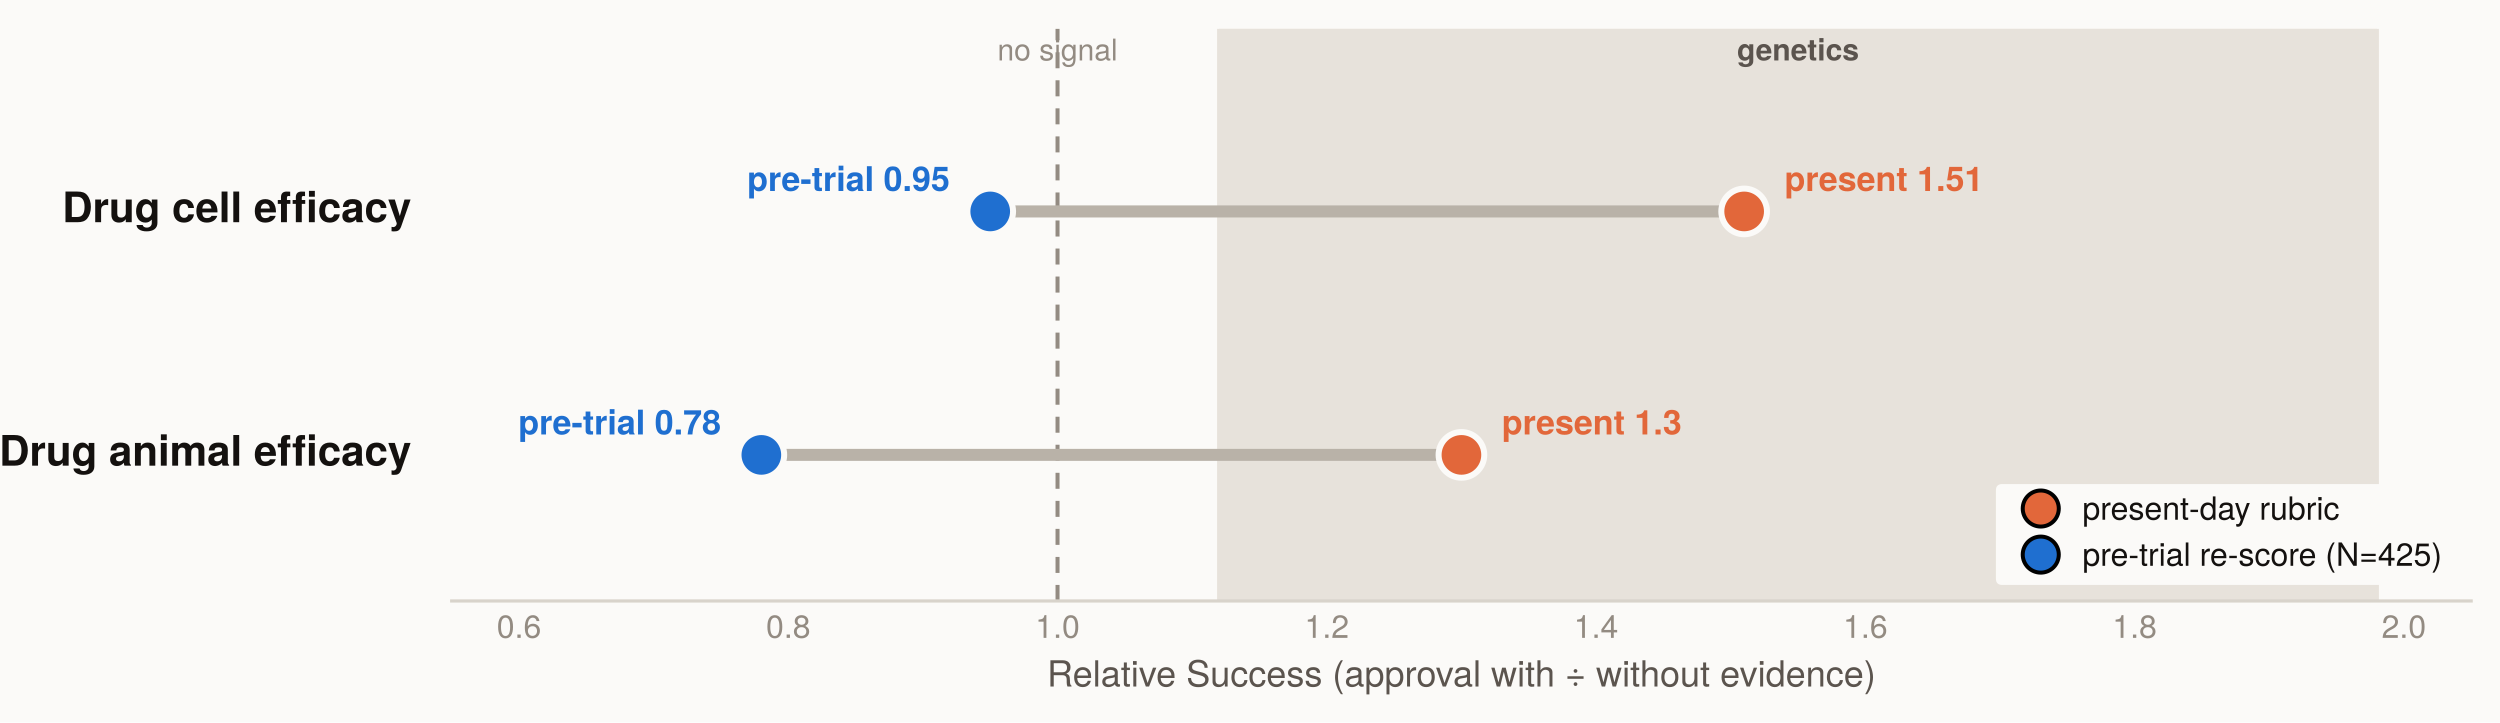
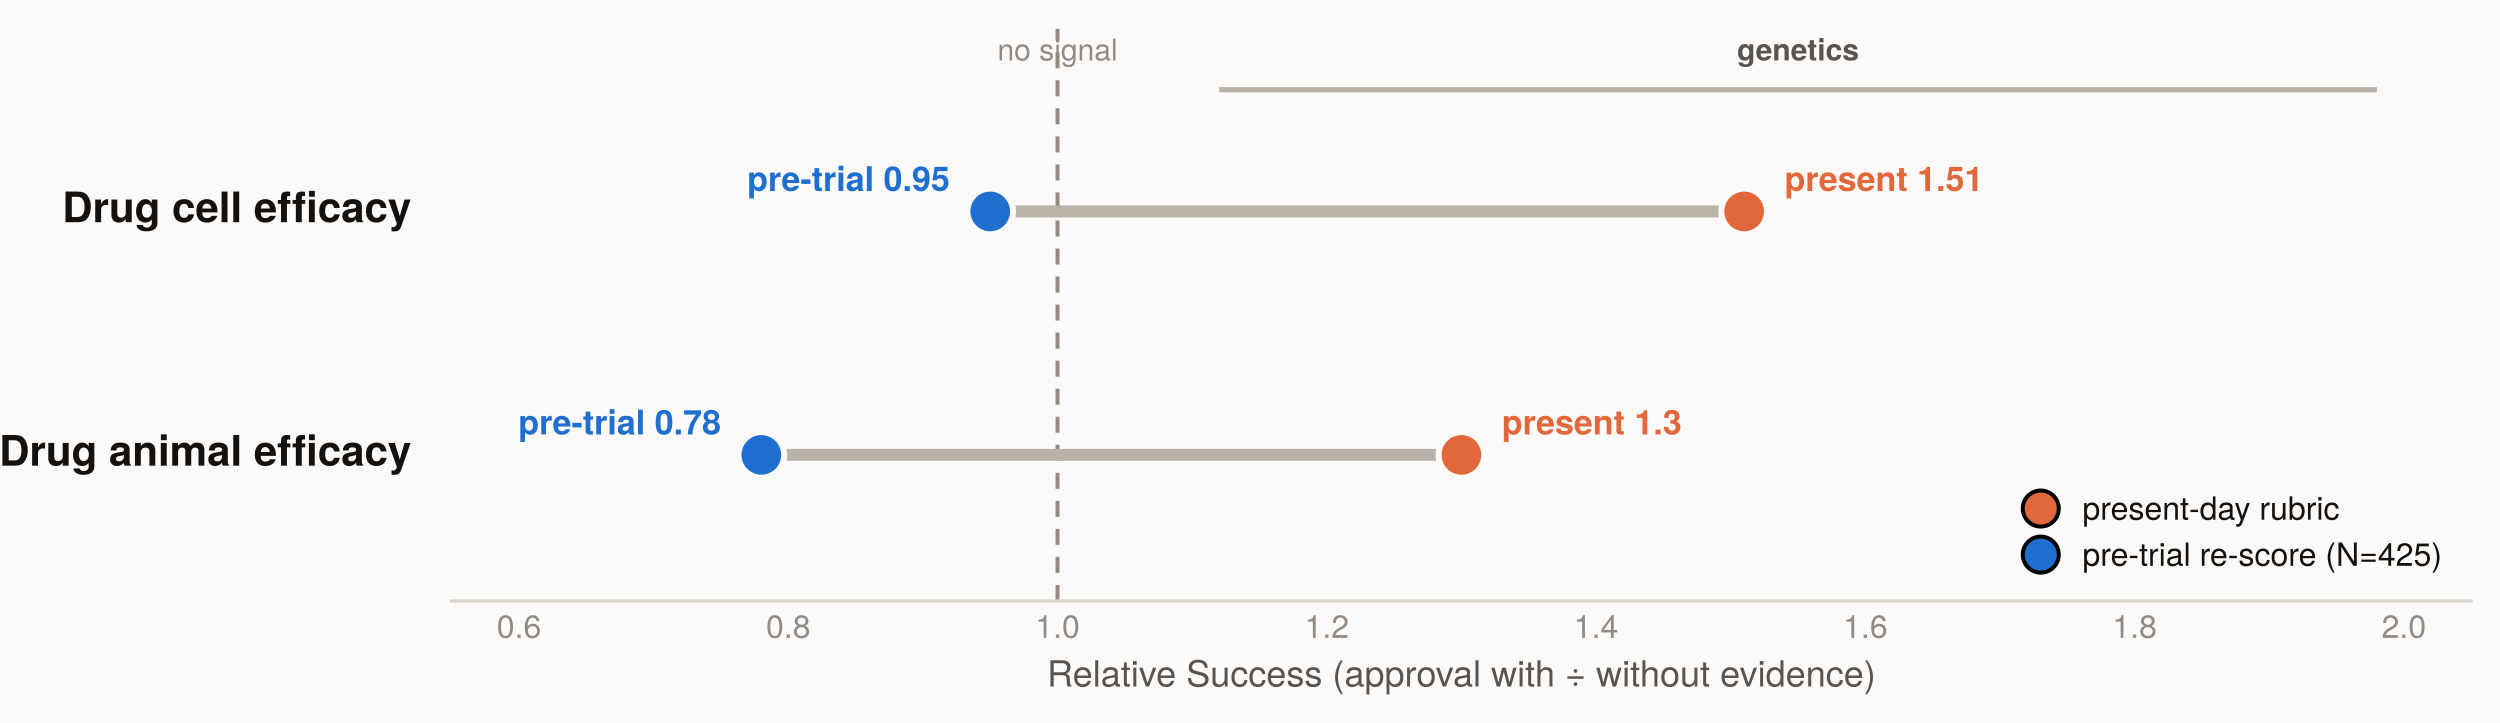
<svg xmlns="http://www.w3.org/2000/svg" xmlns:xlink="http://www.w3.org/1999/xlink" width="624.193pt" height="180.388pt" viewBox="0 0 624.193 180.388" version="1.1">
  <defs>
    <style type="text/css">*{stroke-linejoin: round; stroke-linecap: butt}</style>
  </defs>
  <g id="figure_1">
    <g id="patch_1">
      <path d="M 0 180.388  L 624.193 180.388  L 624.193 0  L 0 0  z " style="fill: #fbfaf8" />
    </g>
    <g id="axes_1">
      <g id="patch_2">
        <path d="M 112.777 150.048  L 616.993 150.048  L 616.993 7.2  L 112.777 7.2  z " style="fill: #fbfaf8" />
      </g>
-       <g id="patch_3">
-         <path d="M 304.379 150.048  L 593.463 150.048  L 593.463 7.2  L 304.379 7.2  z " clip-path="url(#p7476b38c62)" style="fill: #e7e2db; stroke: #e7e2db; stroke-linejoin: miter" />
+       <g id="line2d_1">
+         <path d="M 264.042 150.048  L 264.042 7.2  " clip-path="url(#p54d67397f1)" style="fill: none; stroke-dasharray: 4,3; stroke-dashoffset: 0; stroke: #938b82" />
      </g>
-       <g id="line2d_1">
-         <path d="M 264.042 150.048  L 264.042 7.2  " clip-path="url(#p7476b38c62)" style="fill: none; stroke-dasharray: 4,3; stroke-dashoffset: 0; stroke: #938b82" />
+       <g id="line2d_2">
+         <path d="M 304.379 22.397  L 593.463 22.397  " clip-path="url(#p54d67397f1)" style="fill: none; stroke: #b9b2a8; stroke-width: 1.3" />
      </g>
      <g id="matplotlib.axis_1">
        <g id="xtick_1">
-           <g id="line2d_2" />
+           <g id="line2d_3" />
          <g id="text_1">
            <text style="font-size: 8px; font-family: 'Helvetica Neue'; text-anchor: middle; fill: #938b82" x="129.584" y="159.261" transform="rotate(-0 129.5841 159.2605)">0.6</text>
          </g>
        </g>
        <g id="xtick_2">
-           <g id="line2d_3" />
+           <g id="line2d_4" />
          <g id="text_2">
            <text style="font-size: 8px; font-family: 'Helvetica Neue'; text-anchor: middle; fill: #938b82" x="196.813" y="159.261" transform="rotate(-0 196.8129 159.2605)">0.8</text>
          </g>
        </g>
        <g id="xtick_3">
-           <g id="line2d_4" />
+           <g id="line2d_5" />
          <g id="text_3">
            <text style="font-size: 8px; font-family: 'Helvetica Neue'; text-anchor: middle; fill: #938b82" x="264.042" y="159.261" transform="rotate(-0 264.0417 159.2605)">1.0</text>
          </g>
        </g>
        <g id="xtick_4">
-           <g id="line2d_5" />
+           <g id="line2d_6" />
          <g id="text_4">
            <text style="font-size: 8px; font-family: 'Helvetica Neue'; text-anchor: middle; fill: #938b82" x="331.27" y="159.261" transform="rotate(-0 331.2705 159.2605)">1.2</text>
          </g>
        </g>
        <g id="xtick_5">
-           <g id="line2d_6" />
+           <g id="line2d_7" />
          <g id="text_5">
            <text style="font-size: 8px; font-family: 'Helvetica Neue'; text-anchor: middle; fill: #938b82" x="398.499" y="159.261" transform="rotate(-0 398.4993 159.2605)">1.4</text>
          </g>
        </g>
        <g id="xtick_6">
-           <g id="line2d_7" />
+           <g id="line2d_8" />
          <g id="text_6">
            <text style="font-size: 8px; font-family: 'Helvetica Neue'; text-anchor: middle; fill: #938b82" x="465.728" y="159.261" transform="rotate(-0 465.7281 159.2605)">1.6</text>
          </g>
        </g>
        <g id="xtick_7">
-           <g id="line2d_8" />
+           <g id="line2d_9" />
          <g id="text_7">
            <text style="font-size: 8px; font-family: 'Helvetica Neue'; text-anchor: middle; fill: #938b82" x="532.957" y="159.261" transform="rotate(-0 532.9569 159.2605)">1.8</text>
          </g>
        </g>
        <g id="xtick_8">
-           <g id="line2d_9" />
+           <g id="line2d_10" />
          <g id="text_8">
            <text style="font-size: 8px; font-family: 'Helvetica Neue'; text-anchor: middle; fill: #938b82" x="600.186" y="159.261" transform="rotate(-0 600.1857 159.2605)">2.0</text>
          </g>
        </g>
        <g id="text_9">
          <text style="font-size: 9px; font-family: 'Helvetica Neue'; text-anchor: middle; fill: #5b544e" x="364.885" y="171.415" transform="rotate(-0 364.8849 171.4152)">Relative Success (approval with ÷ without evidence)</text>
        </g>
      </g>
      <g id="matplotlib.axis_2" />
-       <g id="line2d_10">
-         <path d="M 247.234 52.79  L 435.475 52.79  " clip-path="url(#p7476b38c62)" style="fill: none; stroke: #b9b2a8; stroke-width: 3; stroke-linecap: round" />
+       <g id="line2d_11">
+         <path d="M 247.234 52.79  L 435.475 52.79  " clip-path="url(#p54d67397f1)" style="fill: none; stroke: #b9b2a8; stroke-width: 3; stroke-linecap: round" />
      </g>
-       <g id="line2d_11">
-         <path d="M 190.09 113.576  L 364.885 113.576  " clip-path="url(#p7476b38c62)" style="fill: none; stroke: #b9b2a8; stroke-width: 3; stroke-linecap: round" />
+       <g id="line2d_12">
+         <path d="M 190.09 113.576  L 364.885 113.576  " clip-path="url(#p54d67397f1)" style="fill: none; stroke: #b9b2a8; stroke-width: 3; stroke-linecap: round" />
      </g>
-       <g id="patch_4">
+       <g id="patch_3">
        <path d="M 112.777 150.048  L 616.993 150.048  " style="fill: none; stroke: #d8d3cb; stroke-width: 0.8; stroke-linejoin: miter; stroke-linecap: square" />
      </g>
      <g id="PathCollection_1">
        <defs>
-           <path id="mef0484db6e" d="M 0 5.701  C 1.512 5.701 2.962 5.1 4.031 4.031  C 5.1 2.962 5.701 1.512 5.701 0  C 5.701 -1.512 5.1 -2.962 4.031 -4.031  C 2.962 -5.1 1.512 -5.701 0 -5.701  C -1.512 -5.701 -2.962 -5.1 -4.031 -4.031  C -5.1 -2.962 -5.701 -1.512 -5.701 0  C -5.701 1.512 -5.1 2.962 -4.031 4.031  C -2.962 5.1 -1.512 5.701 0 5.701  z " style="stroke: #fbfaf8; stroke-width: 1.5" />
+           <path id="ma4402ba1ae" d="M 0 5.701  C 1.512 5.701 2.962 5.1 4.031 4.031  C 5.1 2.962 5.701 1.512 5.701 0  C 5.701 -1.512 5.1 -2.962 4.031 -4.031  C 2.962 -5.1 1.512 -5.701 0 -5.701  C -1.512 -5.701 -2.962 -5.1 -4.031 -4.031  C -5.1 -2.962 -5.701 -1.512 -5.701 0  C -5.701 1.512 -5.1 2.962 -4.031 4.031  C -2.962 5.1 -1.512 5.701 0 5.701  z " style="stroke: #fbfaf8; stroke-width: 1.5" />
        </defs>
-         <g clip-path="url(#p7476b38c62)">
-           <use xlink:href="#mef0484db6e" x="435.475" y="52.79" style="fill: #e2673a; stroke: #fbfaf8; stroke-width: 1.5" />
+         <g clip-path="url(#p54d67397f1)">
+           <use xlink:href="#ma4402ba1ae" x="435.475" y="52.79" style="fill: #e2673a; stroke: #fbfaf8; stroke-width: 1.5" />
        </g>
      </g>
      <g id="PathCollection_2">
        <defs>
-           <path id="m332244d88f" d="M 0 5.701  C 1.512 5.701 2.962 5.1 4.031 4.031  C 5.1 2.962 5.701 1.512 5.701 0  C 5.701 -1.512 5.1 -2.962 4.031 -4.031  C 2.962 -5.1 1.512 -5.701 0 -5.701  C -1.512 -5.701 -2.962 -5.1 -4.031 -4.031  C -5.1 -2.962 -5.701 -1.512 -5.701 0  C -5.701 1.512 -5.1 2.962 -4.031 4.031  C -2.962 5.1 -1.512 5.701 0 5.701  z " style="stroke: #fbfaf8; stroke-width: 1.5" />
+           <path id="m525ee330f5" d="M 0 5.701  C 1.512 5.701 2.962 5.1 4.031 4.031  C 5.1 2.962 5.701 1.512 5.701 0  C 5.701 -1.512 5.1 -2.962 4.031 -4.031  C 2.962 -5.1 1.512 -5.701 0 -5.701  C -1.512 -5.701 -2.962 -5.1 -4.031 -4.031  C -5.1 -2.962 -5.701 -1.512 -5.701 0  C -5.701 1.512 -5.1 2.962 -4.031 4.031  C -2.962 5.1 -1.512 5.701 0 5.701  z " style="stroke: #fbfaf8; stroke-width: 1.5" />
        </defs>
-         <g clip-path="url(#p7476b38c62)">
-           <use xlink:href="#m332244d88f" x="247.234" y="52.79" style="fill: #1f6fd0; stroke: #fbfaf8; stroke-width: 1.5" />
+         <g clip-path="url(#p54d67397f1)">
+           <use xlink:href="#m525ee330f5" x="247.234" y="52.79" style="fill: #1f6fd0; stroke: #fbfaf8; stroke-width: 1.5" />
        </g>
      </g>
      <g id="text_10">
        <text style="font-weight: 700; font-size: 8.5px; font-family: 'Helvetica Neue'; text-anchor: start; fill: #e2673a" x="445.559" y="47.693" transform="rotate(-0 445.5595 47.6928)">present 1.51</text>
      </g>
      <g id="text_11">
        <text style="font-weight: 700; font-size: 8.5px; font-family: 'Helvetica Neue'; text-anchor: end; fill: #1f6fd0" x="237.15" y="47.693" transform="rotate(-0 237.1502 47.6928)">pre-trial 0.95</text>
      </g>
      <g id="text_12">
        <text style="font-weight: 700; font-size: 10.5px; font-family: 'Helvetica Neue'; text-anchor: end; fill: #14110f" x="102.693" y="55.483" transform="rotate(-0 102.6926 55.48287)">Drug cell efficacy</text>
      </g>
      <g id="PathCollection_3">
-         <g clip-path="url(#p7476b38c62)">
-           <use xlink:href="#mef0484db6e" x="364.885" y="113.576" style="fill: #e2673a; stroke: #fbfaf8; stroke-width: 1.5" />
+         <g clip-path="url(#p54d67397f1)">
+           <use xlink:href="#ma4402ba1ae" x="364.885" y="113.576" style="fill: #e2673a; stroke: #fbfaf8; stroke-width: 1.5" />
        </g>
      </g>
      <g id="PathCollection_4">
-         <g clip-path="url(#p7476b38c62)">
-           <use xlink:href="#m332244d88f" x="190.09" y="113.576" style="fill: #1f6fd0; stroke: #fbfaf8; stroke-width: 1.5" />
+         <g clip-path="url(#p54d67397f1)">
+           <use xlink:href="#m525ee330f5" x="190.09" y="113.576" style="fill: #1f6fd0; stroke: #fbfaf8; stroke-width: 1.5" />
        </g>
      </g>
      <g id="text_13">
        <text style="font-weight: 700; font-size: 8.5px; font-family: 'Helvetica Neue'; text-anchor: start; fill: #e2673a" x="374.969" y="108.479" transform="rotate(-0 374.9692 108.4792)">present 1.3</text>
      </g>
      <g id="text_14">
        <text style="font-weight: 700; font-size: 8.5px; font-family: 'Helvetica Neue'; text-anchor: end; fill: #1f6fd0" x="180.006" y="108.479" transform="rotate(-0 180.0057 108.4792)">pre-trial 0.78</text>
      </g>
      <g id="text_15">
        <text style="font-weight: 700; font-size: 10.5px; font-family: 'Helvetica Neue'; text-anchor: end; fill: #14110f" x="102.693" y="116.269" transform="rotate(-0 102.6926 116.2693)">Drug animal efficacy</text>
      </g>
      <g id="text_16">
        <text style="font-size: 7.5px; font-family: 'Helvetica Neue'; text-anchor: middle; fill: #938b82" x="264.042" y="15.102" transform="rotate(-0 264.0417 15.10223)">no signal</text>
      </g>
      <g id="text_17">
        <text style="font-weight: 700; font-size: 7.5px; font-family: 'Helvetica Neue'; text-anchor: middle; fill: #5b544e" x="448.921" y="15.102" transform="rotate(-0 448.9209 15.10223)">genetics</text>
      </g>
      <g id="legend_1">
-         <g id="patch_5">
+         <g id="patch_4">
          <path d="M 499.932 146.048  L 611.393 146.048  Q 612.993 146.048 612.993 144.448  L 612.993 122.456  Q 612.993 120.856 611.393 120.856  L 499.932 120.856  Q 498.332 120.856 498.332 122.456  L 498.332 144.448  Q 498.332 146.048 499.932 146.048  z " style="fill: #fbfaf8" />
        </g>
-         <g id="line2d_12">
+         <g id="line2d_13">
          <path d="M 501.532 126.968  L 509.532 126.968  L 517.532 126.968  " style="fill: none; stroke: #000000; stroke-opacity: 0; stroke-width: 1.5; stroke-linecap: square" />
          <defs>
-             <path id="mf5e39e7809" d="M 0 4.5  C 1.193 4.5 2.338 4.026 3.182 3.182  C 4.026 2.338 4.5 1.193 4.5 0  C 4.5 -1.193 4.026 -2.338 3.182 -3.182  C 2.338 -4.026 1.193 -4.5 0 -4.5  C -1.193 -4.5 -2.338 -4.026 -3.182 -3.182  C -4.026 -2.338 -4.5 -1.193 -4.5 0  C -4.5 1.193 -4.026 2.338 -3.182 3.182  C -2.338 4.026 -1.193 4.5 0 4.5  z " style="stroke: #000000" />
+             <path id="m7f1bcdc5b8" d="M 0 4.5  C 1.193 4.5 2.338 4.026 3.182 3.182  C 4.026 2.338 4.5 1.193 4.5 0  C 4.5 -1.193 4.026 -2.338 3.182 -3.182  C 2.338 -4.026 1.193 -4.5 0 -4.5  C -1.193 -4.5 -2.338 -4.026 -3.182 -3.182  C -4.026 -2.338 -4.5 -1.193 -4.5 0  C -4.5 1.193 -4.026 2.338 -3.182 3.182  C -2.338 4.026 -1.193 4.5 0 4.5  z " style="stroke: #000000" />
          </defs>
          <g>
-             <use xlink:href="#mf5e39e7809" x="509.532" y="126.968" style="fill: #e2673a; stroke: #000000" />
+             <use xlink:href="#m7f1bcdc5b8" x="509.532" y="126.968" style="fill: #e2673a; stroke: #000000" />
          </g>
        </g>
        <g id="text_18">
          <text style="font-size: 8px; font-family: 'Helvetica Neue'; text-anchor: start; fill: #14110f" x="519.932" y="129.768" transform="rotate(-0 519.9316 129.768)">present-day rubric</text>
        </g>
-         <g id="line2d_13">
+         <g id="line2d_14">
          <path d="M 501.532 138.472  L 509.532 138.472  L 517.532 138.472  " style="fill: none; stroke: #000000; stroke-opacity: 0; stroke-width: 1.5; stroke-linecap: square" />
          <defs>
-             <path id="me658813848" d="M 0 4.5  C 1.193 4.5 2.338 4.026 3.182 3.182  C 4.026 2.338 4.5 1.193 4.5 0  C 4.5 -1.193 4.026 -2.338 3.182 -3.182  C 2.338 -4.026 1.193 -4.5 0 -4.5  C -1.193 -4.5 -2.338 -4.026 -3.182 -3.182  C -4.026 -2.338 -4.5 -1.193 -4.5 0  C -4.5 1.193 -4.026 2.338 -3.182 3.182  C -2.338 4.026 -1.193 4.5 0 4.5  z " style="stroke: #000000" />
+             <path id="m4af21d6d53" d="M 0 4.5  C 1.193 4.5 2.338 4.026 3.182 3.182  C 4.026 2.338 4.5 1.193 4.5 0  C 4.5 -1.193 4.026 -2.338 3.182 -3.182  C 2.338 -4.026 1.193 -4.5 0 -4.5  C -1.193 -4.5 -2.338 -4.026 -3.182 -3.182  C -4.026 -2.338 -4.5 -1.193 -4.5 0  C -4.5 1.193 -4.026 2.338 -3.182 3.182  C -2.338 4.026 -1.193 4.5 0 4.5  z " style="stroke: #000000" />
          </defs>
          <g>
-             <use xlink:href="#me658813848" x="509.532" y="138.472" style="fill: #1f6fd0; stroke: #000000" />
+             <use xlink:href="#m4af21d6d53" x="509.532" y="138.472" style="fill: #1f6fd0; stroke: #000000" />
          </g>
        </g>
        <g id="text_19">
          <text style="font-size: 8px; font-family: 'Helvetica Neue'; text-anchor: start; fill: #14110f" x="519.932" y="141.272" transform="rotate(-0 519.9316 141.2717)">pre-trial re-score (N=425)</text>
        </g>
      </g>
    </g>
  </g>
  <defs>
-     <clipPath id="p7476b38c62">
+     <clipPath id="p54d67397f1">
      <rect x="112.777" y="7.2" width="504.216" height="142.848" />
    </clipPath>
  </defs>
</svg>
